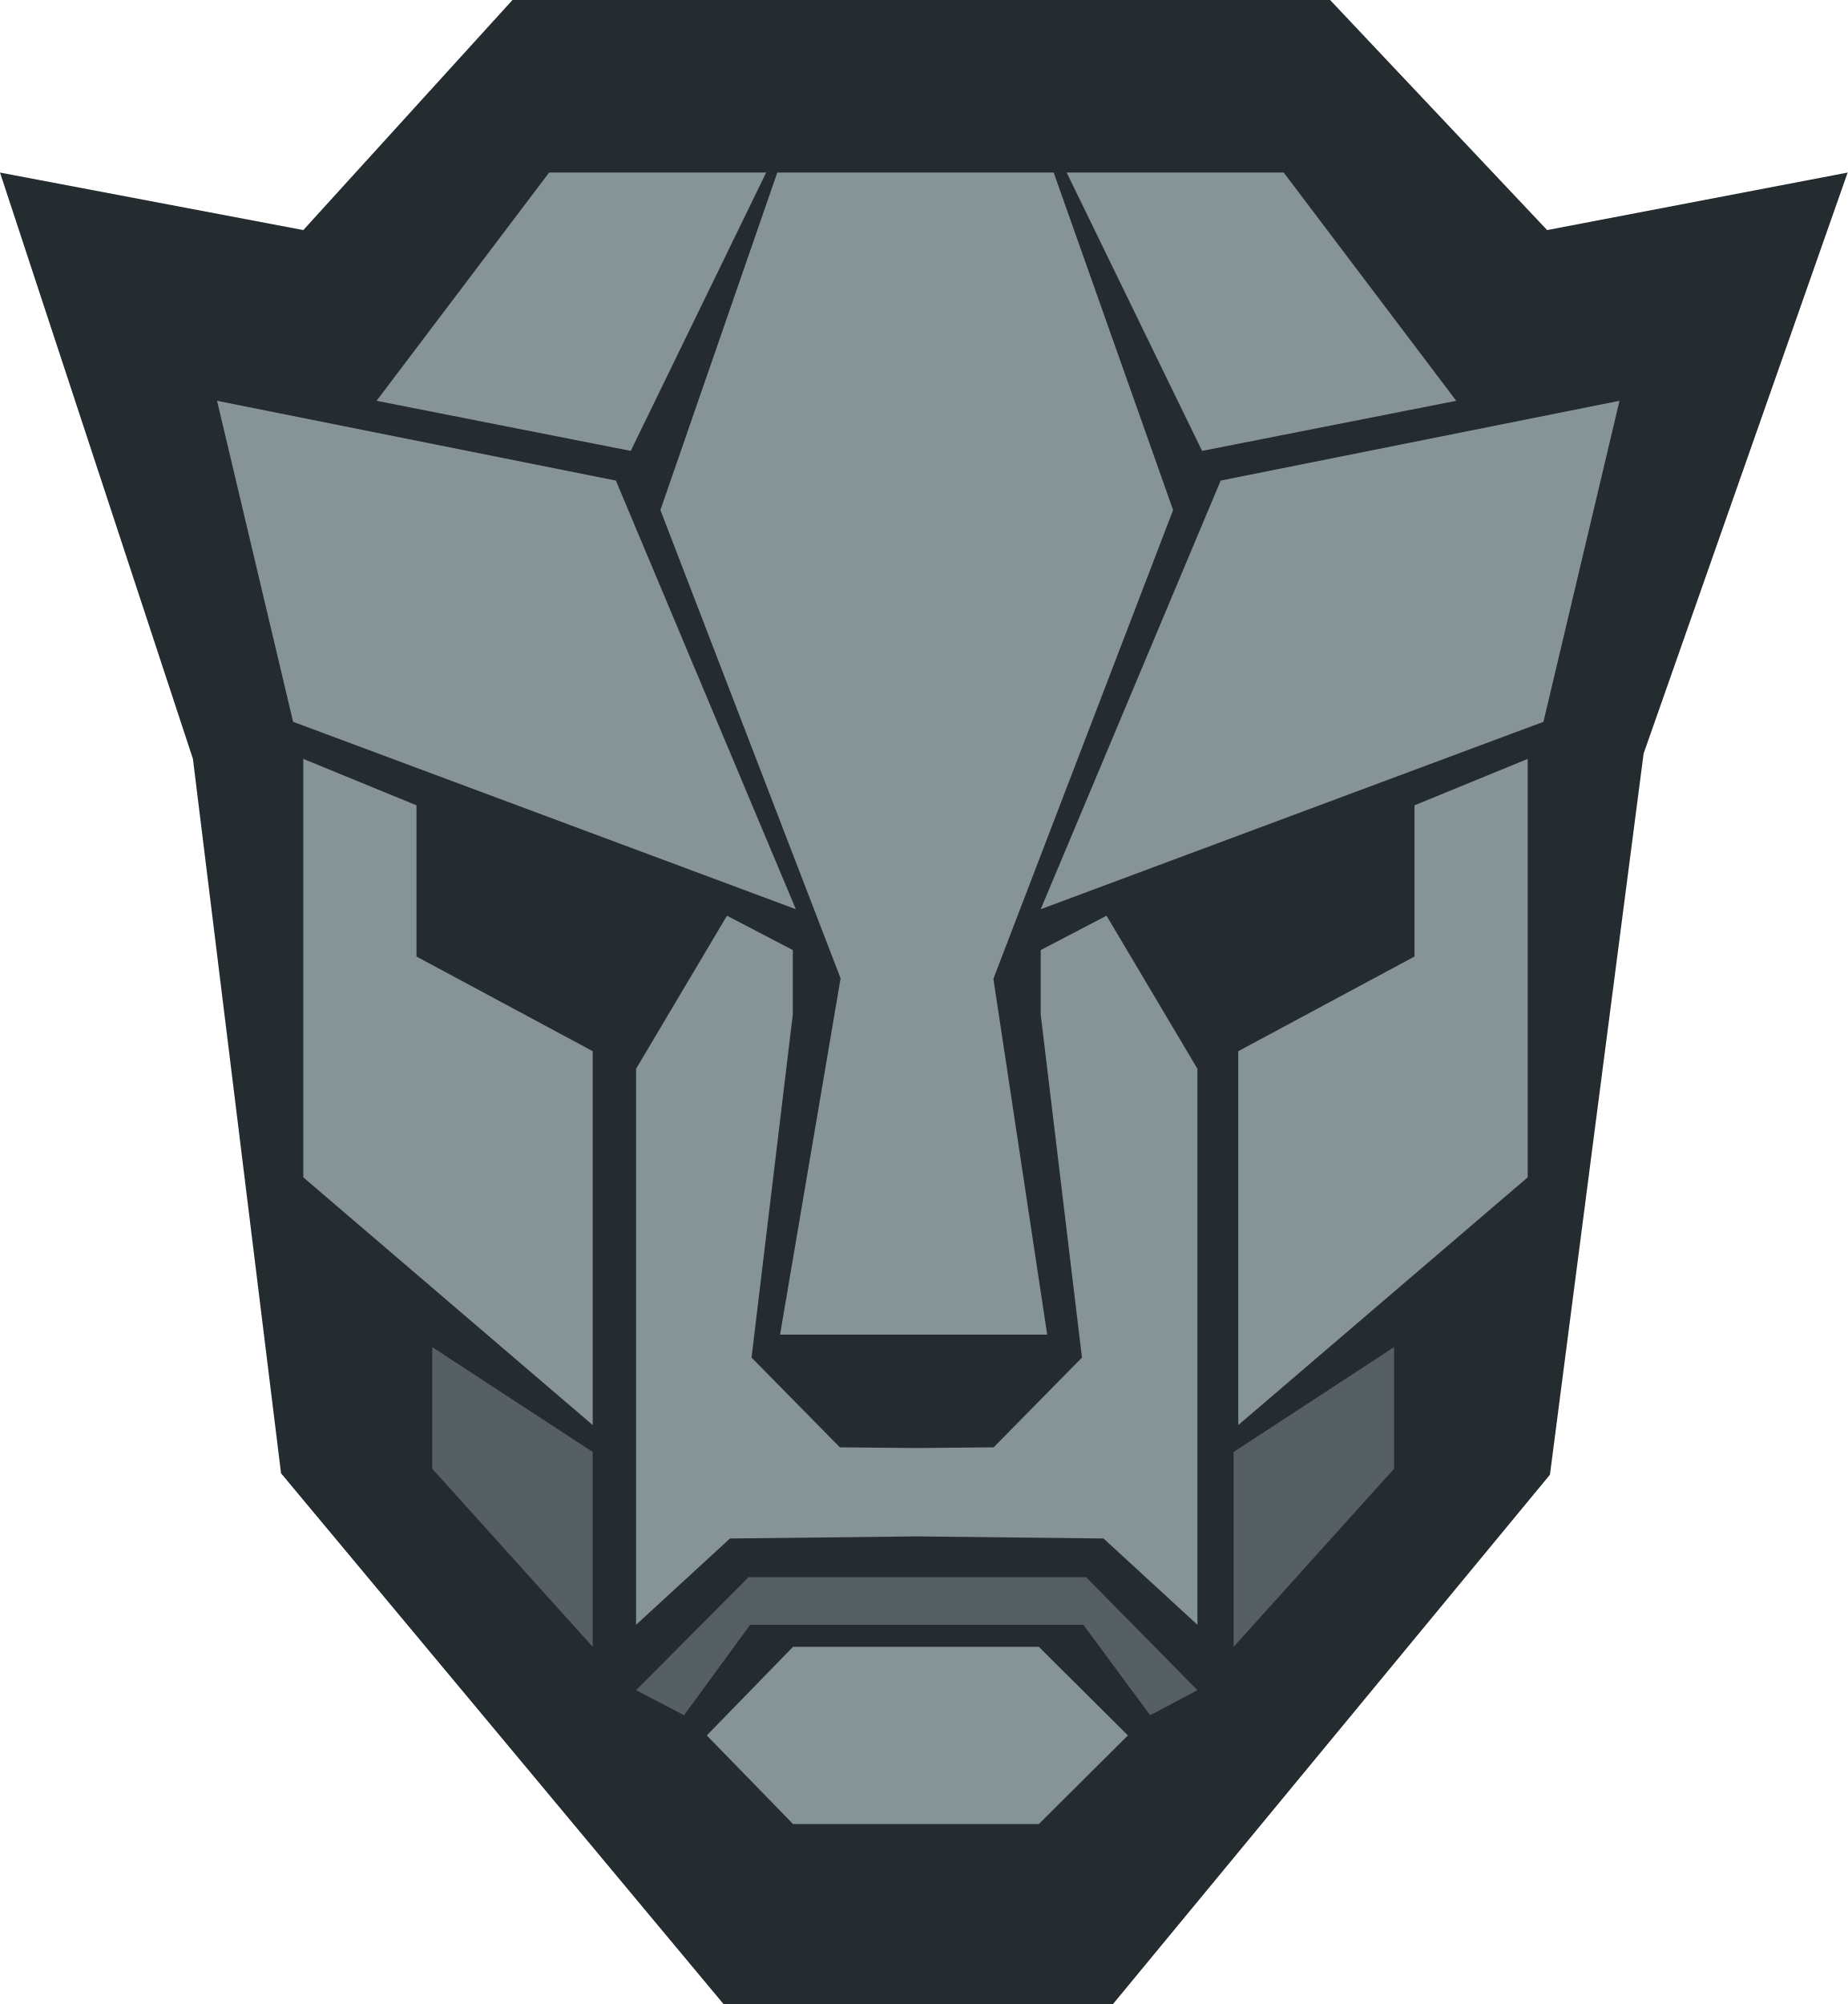
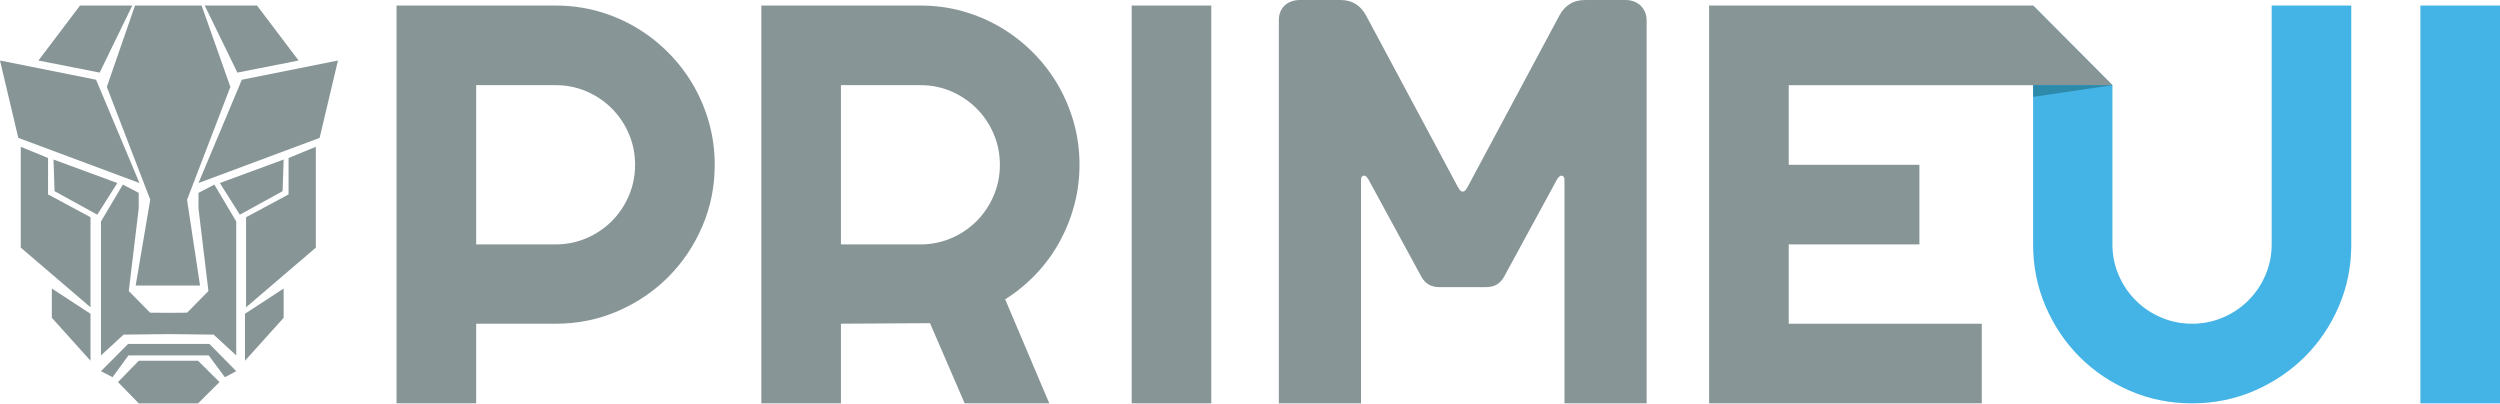
- <svg xmlns="http://www.w3.org/2000/svg" version="1.1" id="LOGO" x="0px" y="0px" width="83px" height="90px" viewBox="0 0 83 90" enable-background="new 0 0 83 90" xml:space="preserve">
-   <g id="LOGOO">
-     <polyline id="LOGObackground" fill="#252C30" points="0,7.75 13.625,10.333 23.021,0 59.751,0 69.5,10.333 83,7.75 73.834,33.844    69.627,66.229 50,90 32.5,90 12.625,66.166 8.667,34.083  " />
-     <g id="grayArea">
-       <polygon fill="#879496" points="35.751,40.833 13.167,32.417 9.751,18 27.667,21.583   " />
-       <polygon fill="#879496" points="46.751,40.833 69.335,32.417 72.751,18 54.835,21.583   " />
-       <polygon fill="#879496" points="28.334,20.25 16.917,18 24.667,7.75 34.417,7.75   " />
-       <polygon fill="#879496" points="54,20.25 65.417,18 57.667,7.75 47.917,7.75   " />
-       <polygon fill="#879496" points="52.698,22.906 44.625,43.958 47.042,59.938 35.042,59.938 37.761,43.938 29.667,22.906     34.917,7.75 47.334,7.75   " />
-       <polygon fill="#879496" points="18.709,42.958 26.626,47.209 26.626,64 13.625,52.875 13.625,34.083 18.709,36.167   " />
-       <polygon fill="#879496" points="63.543,42.958 55.626,47.209 55.626,64 68.627,52.875 68.627,34.083 63.543,36.167   " />
-       <polygon fill="#879496" points="49.708,41.125 46.751,42.667 46.751,45.562 48.604,60.969 44.637,65 41.183,65.031 37.729,65     33.761,60.969 35.614,45.562 35.614,42.667 32.657,41.125 28.574,48 28.574,72.969 32.792,69.094 41.183,69 49.573,69.094     53.791,72.969 53.791,48   " />
-       <polygon fill="#879496" points="46.667,81.917 35.625,81.917 31.75,77.938 35.625,73.959 46.667,73.959 50.667,77.938   " />
-       <polygon opacity="0.5" fill="#879496" enable-background="new    " points="26.626,73.959 19.417,65.959 19.417,60.5     26.626,65.209   " />
-       <polygon opacity="0.5" fill="#879496" enable-background="new    " points="55.417,73.959 62.626,65.959 62.626,60.5     55.417,65.209   " />
-       <polygon opacity="0.5" fill="#879496" enable-background="new    " points="48.667,72.969 33.698,72.969 30.729,77.031     28.574,75.906 33.625,70.834 48.792,70.834 53.791,75.906 51.667,77.031   " />
+ <svg xmlns="http://www.w3.org/2000/svg" version="1.1" id="LOGO" x="0px" y="0px" width="419.542px" height="67.7px" viewBox="0 0 419.542 67.7" enable-background="new 0 0 419.542 67.7" xml:space="preserve">
+   <g>
+     <g>
+       <path fill="#889597" d="M79.908,67.69H66.545V0.931h26.721c2.454,0,4.812,0.319,7.078,0.955c2.265,0.636,4.384,1.536,6.353,2.7    c1.971,1.165,3.771,2.562,5.402,4.19c1.629,1.629,3.024,3.435,4.189,5.421c1.162,1.987,2.064,4.114,2.7,6.379    c0.633,2.264,0.955,4.625,0.955,7.078c0,3.662-0.7,7.113-2.093,10.356c-1.398,3.242-3.307,6.074-5.727,8.494    c-2.422,2.422-5.255,4.328-8.497,5.728c-3.242,1.396-6.697,2.095-10.359,2.095H79.909L79.908,67.69L79.908,67.69z M79.908,14.292    v26.721h13.358c1.831,0,3.553-0.349,5.169-1.048c1.613-0.694,3.024-1.651,4.235-2.86c1.209-1.211,2.166-2.633,2.864-4.262    c0.698-1.629,1.045-3.355,1.045-5.188c0-1.833-0.347-3.564-1.045-5.193c-0.698-1.629-1.655-3.047-2.864-4.261    c-1.211-1.208-2.622-2.163-4.235-2.861c-1.616-0.698-3.338-1.048-5.169-1.048H79.908z" />
+       <path fill="#889597" d="M141.124,67.69h-13.36V0.931h26.721c2.451,0,4.812,0.319,7.079,0.955c2.264,0.636,4.383,1.536,6.352,2.7    c1.971,1.165,3.771,2.562,5.4,4.19s3.027,3.435,4.191,5.421c1.162,1.987,2.062,4.114,2.7,6.379    c0.633,2.264,0.952,4.625,0.952,7.078c0,2.295-0.285,4.531-0.861,6.703c-0.573,2.175-1.396,4.233-2.464,6.19    c-1.071,1.955-2.383,3.757-3.935,5.398c-1.554,1.645-3.292,3.07-5.213,4.285l7.4,17.455h-14.199l-5.82-13.453l-14.943,0.092V67.69    L141.124,67.69z M141.124,14.292v26.721h13.36c1.832,0,3.554-0.349,5.167-1.048c1.616-0.694,3.027-1.651,4.235-2.86    c1.211-1.211,2.169-2.633,2.864-4.262c0.7-1.629,1.048-3.355,1.048-5.188c0-1.833-0.348-3.564-1.048-5.193    c-0.695-1.629-1.652-3.047-2.864-4.261c-1.208-1.208-2.62-2.163-4.235-2.861c-1.613-0.698-3.335-1.048-5.167-1.048H141.124z" />
+       <path fill="#889597" d="M203.273,67.69h-13.36V0.931h13.36V67.69z" />
+       <path fill="#44B3E6" d="M394.585,41.012c0,3.695-0.693,7.16-2.092,10.406c-1.396,3.242-3.309,6.065-5.727,8.473    c-2.424,2.404-5.256,4.307-8.498,5.703c-3.24,1.396-6.713,2.096-10.404,2.096c-3.689,0-7.16-0.697-10.402-2.096    c-3.246-1.396-6.068-3.299-8.475-5.703c-2.404-2.406-4.305-5.229-5.701-8.473c-1.396-3.246-2.096-6.711-2.096-10.406V0.931    l13.311,13.361v26.722c0,1.83,0.352,3.553,1.053,5.166c0.693,1.615,1.648,3.025,2.859,4.238c1.211,1.211,2.627,2.166,4.262,2.858    c1.629,0.701,3.355,1.05,5.189,1.05c1.832,0,3.561-0.349,5.189-1.05c1.631-0.692,3.049-1.647,4.258-2.858    c1.215-1.213,2.168-2.623,2.863-4.238c0.699-1.613,1.051-3.336,1.051-5.166V0.931h13.357v40.081H394.585z" />
+       <path fill="#44B3E6" d="M419.542,67.69h-13.363V0.931h13.363V67.69z" />
+       <path fill="#889597" d="M332.578,67.69h-22.879h-22.883V34.311V0.931h27.188h27.189l6.654,6.679l6.658,6.683h-27.164h-27.162    v6.681v6.682h10.963h10.965v6.68v6.68h-10.965h-10.963v6.654v6.658h16.199h16.199v6.682V67.69L332.578,67.69z" />
    </g>
+     <polygon fill="#2E8AAA" points="341.193,16.26 341.193,14.285 354.505,14.292 354.505,14.292  " />
+     <g>
+       <polygon fill="#889597" points="23.406,30.715 3.073,23.139 0,10.158 16.127,13.383   " />
+       <polygon fill="#889597" points="33.309,30.715 53.639,23.139 56.715,10.158 40.584,13.383   " />
+       <polygon fill="#889597" points="16.727,12.183 6.45,10.158 13.425,0.931 22.202,0.931   " />
+       <polygon fill="#889597" points="39.835,12.183 50.111,10.158 43.134,0.931 34.356,0.931   " />
+       <polygon fill="#889597" points="38.66,14.578 31.392,33.528 33.568,47.913 22.768,47.913 25.213,33.508 17.928,14.578     22.653,0.931 33.833,0.931   " />
+       <polygon fill="#889597" points="8.064,32.626 15.191,36.454 15.191,51.569 3.485,41.555 3.485,24.635 8.064,26.514   " />
+       <polygon fill="#889597" points="48.425,32.626 41.295,36.454 41.295,51.569 53.003,41.555 53.003,24.635 48.425,26.514   " />
+       <polygon fill="#889597" points="35.97,30.975 33.309,32.366 33.309,34.969 34.977,48.844 31.405,52.471 28.295,52.5     25.185,52.471 21.611,48.844 23.281,34.969 23.281,32.366 20.617,30.975 16.944,37.167 16.944,59.643 20.742,56.155     28.295,56.069 35.848,56.155 39.645,59.643 39.645,37.167   " />
+       <polygon fill="#889597" points="33.231,67.702 23.292,67.702 19.803,64.116 23.292,60.538 33.231,60.538 36.834,64.116   " />
+       <polygon fill="#889597" points="15.191,60.538 8.699,53.333 8.699,48.42 15.191,52.657   " />
+       <polygon fill="#889597" points="41.111,60.538 47.6,53.333 47.6,48.42 41.111,52.657   " />
+       <polygon fill="#889597" points="35.031,59.643 21.556,59.643 18.885,63.301 16.944,62.29 21.489,57.721 35.145,57.721     39.645,62.29 37.733,63.301   " />
+       <polygon fill="#889597" points="16.325,36.028 9.155,32.084 8.979,26.772 19.686,30.715   " />
+       <polygon fill="#889597" points="40.255,36.028 47.424,32.084 47.6,26.772 36.893,30.715   " />
+     </g>
+     <path fill="#889597" d="M272.783,0H266c-2.076,0-3.455,0.989-4.345,2.672l-15.099,28.197c-0.395,0.791-0.691,1.284-1.086,1.284   s-0.691-0.493-1.086-1.284L229.287,2.672C228.398,0.989,227.017,0,224.944,0h-6.784c-2.07,0-3.552,1.286-3.552,3.363v59.404v3.539   v1.383h1.677h10.534h1.579v-1.979v-2.942V30.274c0-0.691,0.296-0.793,0.493-0.793c0.296,0,0.493,0.197,0.79,0.692l8.882,16.326   c0.688,1.188,1.677,1.682,2.96,1.682h7.896c1.283,0,2.271-0.494,2.959-1.682l8.881-16.325c0.299-0.494,0.496-0.691,0.791-0.691   c0.197,0,0.494,0.1,0.494,0.791v32.494v2.943v1.979h1.578h10.533h1.678v-1.383v-3.539V3.462C276.333,1.385,274.854,0,272.783,0z" />
  </g>
</svg>
